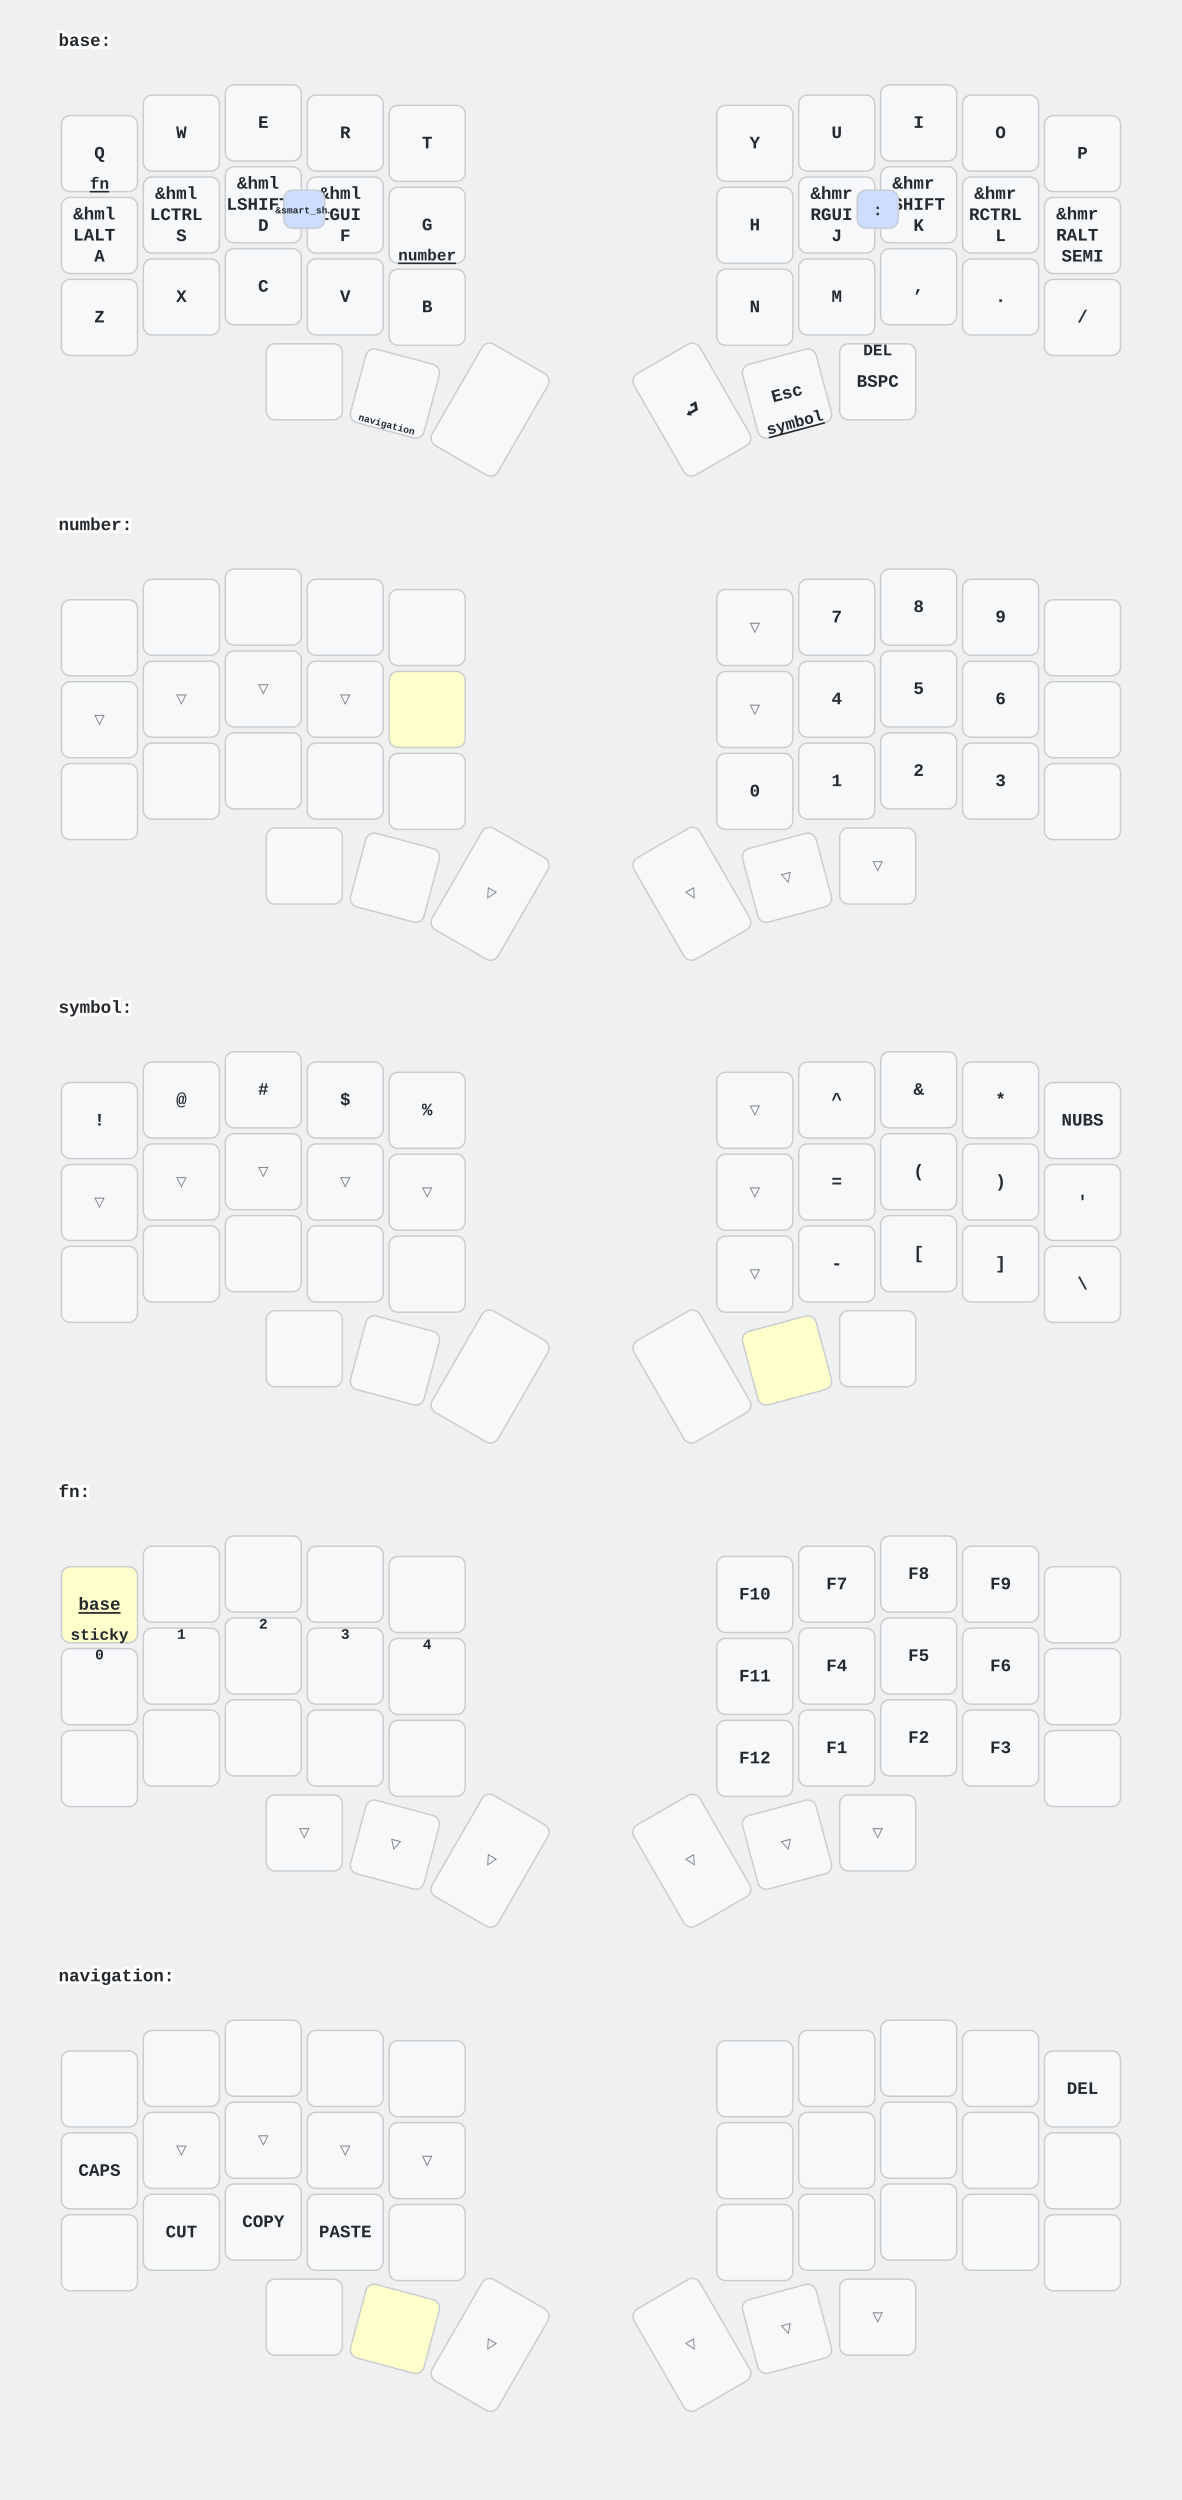
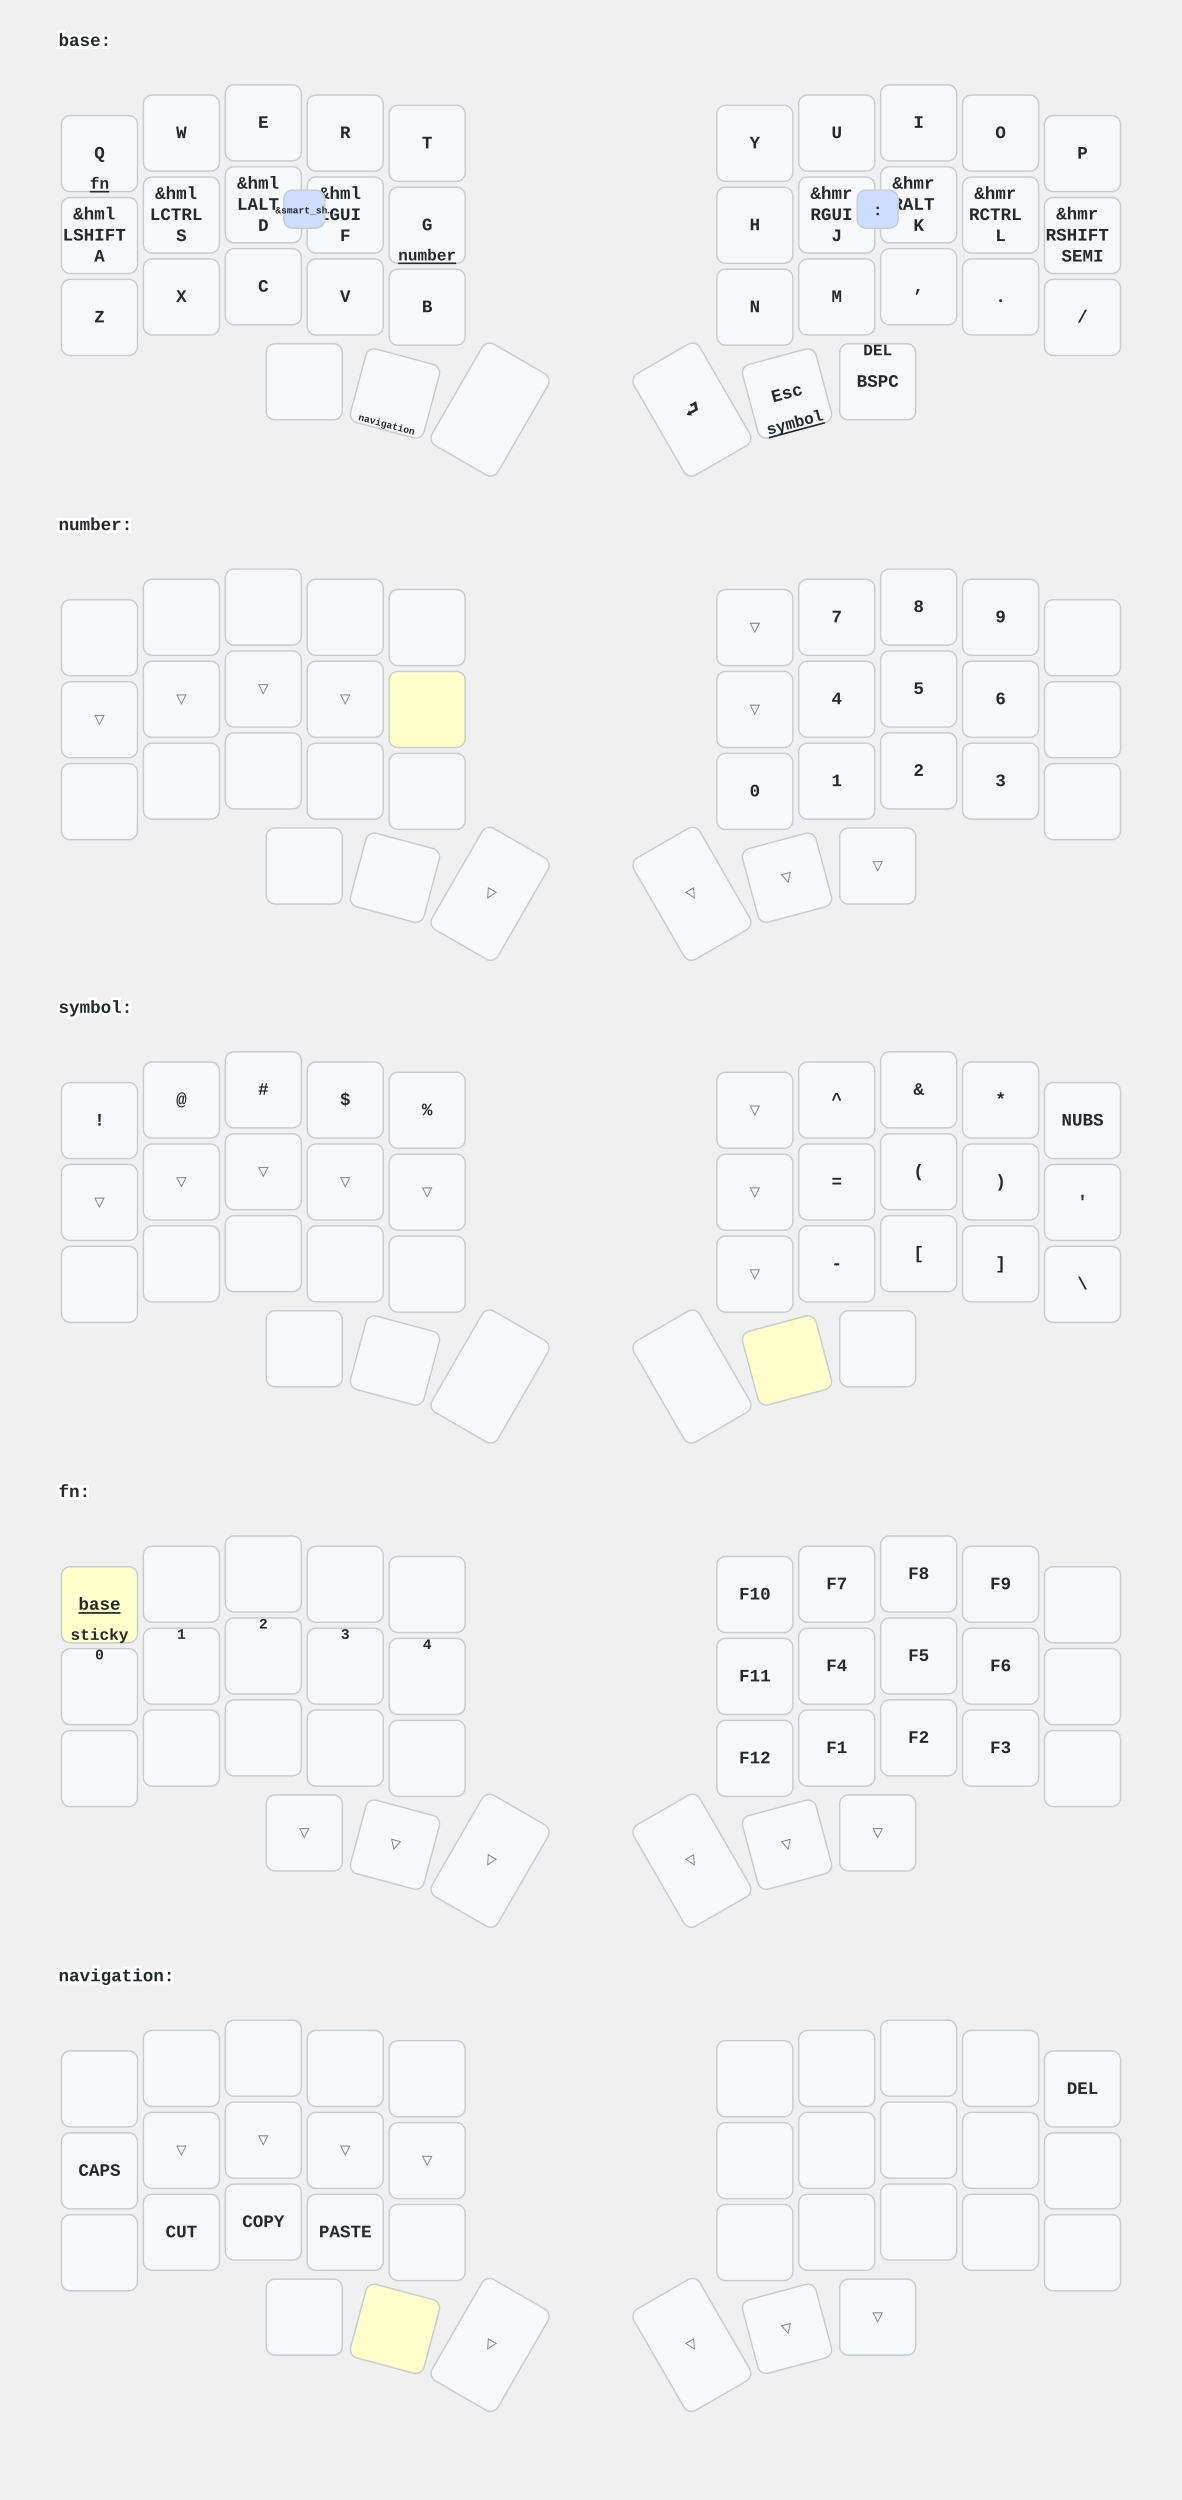
<svg xmlns="http://www.w3.org/2000/svg" xmlns:xlink="http://www.w3.org/1999/xlink" width="808" height="1709" viewBox="0 0 808 1709" class="keymap">
  <defs>/* start glyphs */
<svg id="mdi:apple-keyboard-shift">
      <svg id="mdi-apple-keyboard-shift" viewBox="0 0 24 24">
        <path d="M15,18V12H17.17L12,6.83L6.83,12H9V18H15M12,4L22,14H17V20H7V14H2L12,4Z" />
      </svg>
    </svg>
    <svg id="mdi:arrow-down">
      <svg id="mdi-arrow-down" viewBox="0 0 24 24">
        <path d="M11,4H13V16L18.5,10.5L19.92,11.92L12,19.84L4.08,11.92L5.5,10.5L11,16V4Z" />
      </svg>
    </svg>
    <svg id="mdi:arrow-left">
      <svg id="mdi-arrow-left" viewBox="0 0 24 24">
        <path d="M20,11V13H8L13.5,18.5L12.08,19.92L4.16,12L12.08,4.08L13.5,5.5L8,11H20Z" />
      </svg>
    </svg>
    <svg id="mdi:arrow-right">
      <svg id="mdi-arrow-right" viewBox="0 0 24 24">
        <path d="M4,11V13H16L10.5,18.5L11.92,19.92L19.84,12L11.92,4.08L10.5,5.5L16,11H4Z" />
      </svg>
    </svg>
    <svg id="mdi:arrow-up">
      <svg id="mdi-arrow-up" viewBox="0 0 24 24">
        <path d="M13,20H11V8L5.5,13.5L4.08,12.08L12,4.16L19.92,12.08L18.5,13.5L13,8V20Z" />
      </svg>
    </svg>
    <svg id="mdi:bluetooth">
      <svg id="mdi-bluetooth" viewBox="0 0 24 24">
        <path d="M14.88,16.29L13,18.17V14.41M13,5.83L14.88,7.71L13,9.58M17.71,7.71L12,2H11V9.58L6.41,5L5,6.41L10.59,12L5,17.58L6.41,19L11,14.41V22H12L17.71,16.29L13.41,12L17.71,7.71Z" />
      </svg>
    </svg>
    <svg id="mdi:bluetooth-connect">
      <svg id="mdi-bluetooth-connect" viewBox="0 0 24 24">
        <path d="M19,10L17,12L19,14L21,12M14.88,16.29L13,18.17V14.41M13,5.83L14.88,7.71L13,9.58M17.71,7.71L12,2H11V9.58L6.41,5L5,6.41L10.59,12L5,17.58L6.41,19L11,14.41V22H12L17.71,16.29L13.41,12M7,12L5,10L3,12L5,14L7,12Z" />
      </svg>
    </svg>
    <svg id="mdi:bluetooth-settings">
      <svg id="mdi-bluetooth-settings" viewBox="0 0 24 24">
        <path d="M14.88,14.29L13,16.17V12.41L14.88,14.29M13,3.83L14.88,5.71L13,7.59M17.71,5.71L12,0H11V7.59L6.41,3L5,4.41L10.59,10L5,15.59L6.41,17L11,12.41V20H12L17.71,14.29L13.41,10L17.71,5.71M15,24H17V22H15M7,24H9V22H7M11,24H13V22H11V24Z" />
      </svg>
    </svg>
    <svg id="mdi:close-thick">
      <svg id="mdi-close-thick" viewBox="0 0 24 24">
        <path d="M20 6.91L17.09 4L12 9.09L6.91 4L4 6.91L9.09 12L4 17.09L6.91 20L12 14.91L17.09 20L20 17.09L14.91 12L20 6.91Z" />
      </svg>
    </svg>
    <svg id="mdi:flash">
      <svg id="mdi-flash" viewBox="0 0 24 24">
        <path d="M7,2V13H10V22L17,10H13L17,2H7Z" />
      </svg>
    </svg>
    <svg id="mdi:keyboard">
      <svg id="mdi-keyboard" viewBox="0 0 24 24">
        <path d="M19,10H17V8H19M19,13H17V11H19M16,10H14V8H16M16,13H14V11H16M16,17H8V15H16M7,10H5V8H7M7,13H5V11H7M8,11H10V13H8M8,8H10V10H8M11,11H13V13H11M11,8H13V10H11M20,5H4C2.89,5 2,5.89 2,7V17A2,2 0 0,0 4,19H20A2,2 0 0,0 22,17V7C22,5.89 21.1,5 20,5Z" />
      </svg>
    </svg>
    <svg id="mdi:keyboard-space">
      <svg id="mdi-keyboard-space" viewBox="0 0 24 24">
        <path d="M3 15H5V19H19V15H21V19C21 20.1 20.1 21 19 21H5C3.9 21 3 20.1 3 19V15Z" />
      </svg>
    </svg>
    <svg id="mdi:keyboard-tab">
      <svg id="mdi-keyboard-tab" viewBox="0 0 24 24">
        <path d="M20,18H22V6H20M11.59,7.41L15.17,11H1V13H15.17L11.59,16.58L13,18L19,12L13,6L11.59,7.41Z" />
      </svg>
    </svg>
    <svg id="mdi:micro-sd">
      <svg id="mdi-micro-sd" viewBox="0 0 24 24">
        <path d="M8,2A2,2 0 0,0 6,4V11L4,13V20A2,2 0 0,0 6,22H18A2,2 0 0,0 20,20V4A2,2 0 0,0 18,2H8M9,4H11V8H9V4M12,4H14V8H12V4M15,4H17V8H15V4Z" />
      </svg>
    </svg>
    <svg id="mdi:new-box">
      <svg id="mdi-new-box" viewBox="0 0 24 24">
        <path d="M20,4C21.11,4 22,4.89 22,6V18C22,19.11 21.11,20 20,20H4C2.89,20 2,19.11 2,18V6C2,4.89 2.89,4 4,4H20M8.5,15V9H7.25V12.5L4.75,9H3.5V15H4.75V11.5L7.3,15H8.5M13.5,10.26V9H9.5V15H13.5V13.75H11V12.64H13.5V11.38H11V10.26H13.5M20.5,14V9H19.25V13.5H18.13V10H16.88V13.5H15.75V9H14.5V14A1,1 0 0,0 15.5,15H19.5A1,1 0 0,0 20.5,14Z" />
      </svg>
    </svg>
    <svg id="mdi:usb">
      <svg id="mdi-usb" viewBox="0 0 24 24">
        <path d="M15,7V11H16V13H13V5H15L12,1L9,5H11V13H8V10.93C8.7,10.56 9.2,9.85 9.2,9C9.2,7.78 8.21,6.8 7,6.8C5.78,6.8 4.8,7.78 4.8,9C4.8,9.85 5.3,10.56 6,10.93V13A2,2 0 0,0 8,15H11V18.05C10.29,18.41 9.8,19.15 9.8,20A2.2,2.2 0 0,0 12,22.2A2.2,2.2 0 0,0 14.2,20C14.2,19.15 13.71,18.41 13,18.05V15H16A2,2 0 0,0 18,13V11H19V7H15Z" />
      </svg>
    </svg>
  </defs>/* end glyphs */
<style>/* inherit to force styles through use tags */
svg path {
    fill: inherit;
}

/* font and background color specifications */
svg.keymap {
    font-family: SFMono-Regular,Consolas,Liberation Mono,Menlo,monospace;
    font-size: 14px;
    font-kerning: normal;
    text-rendering: optimizeLegibility;
    fill: #24292e;
}

/* default key styling */
rect.key {
    fill: #f6f8fa;
}

rect.key, rect.combo {
    stroke: #c9cccf;
    stroke-width: 1;
}

/* default key side styling, only used is draw_key_sides is set */
rect.side {
    filter: brightness(90%);
}

/* color accent for combo boxes */
rect.combo, rect.combo-separate {
    fill: #cdf;
}

/* color accent for held keys */
rect.held, rect.combo.held {
    fill: #fdd;
}

/* color accent for ghost (optional) keys */
rect.ghost, rect.combo.ghost {
    stroke-dasharray: 4, 4;
    stroke-width: 2;
}

text {
    text-anchor: middle;
    dominant-baseline: middle;
}

/* styling for layer labels */
text.label {
    font-weight: bold;
    text-anchor: start;
    stroke: white;
    stroke-width: 4;
    paint-order: stroke;
}

/* styling for optional footer */
text.footer {
    text-anchor: end;
    dominant-baseline: auto;
    stroke: white;
    stroke-width: 4;
    paint-order: stroke;
}

/* styling for combo tap, and key hold/shifted label text */
text.combo, text.hold, text.shifted {
    font-size: 11px;
}

text.hold {
    text-anchor: middle;
    dominant-baseline: auto;
}

text.shifted {
    text-anchor: middle;
    dominant-baseline: hanging;
}

text.layer-activator {
    text-decoration: underline;
}

/* styling for hold/shifted label text in combo box */
text.combo.hold, text.combo.shifted {
    font-size: 8px;
}

/* lighter symbol for transparent keys */
text.trans {
    fill: #7b7e81;
}

/* styling for combo dendrons */
path.combo {
    stroke-width: 1;
    stroke: gray;
    fill: none;
}

/* Start Tabler Icons Cleanup */
/* cannot use height/width with glyphs */
.icon-tabler &gt; path {
    fill: inherit;
    stroke: inherit;
    stroke-width: 2;
}
/* hide tabler's default box */
.icon-tabler &gt; path[stroke="none"][fill="none"] {
    visibility: hidden;
}
/* End Tabler Icons Cleanup */

/* For default sytles, see https://github.com/caksoylar/keymap-drawer/blob/main/keymap_drawer/config.py#L85 */

svg.keymap {
  font-family: Ubuntu Mono, Inconsolata, Consolas, Liberation Mono, Menlo, monospace;
  font-size: 12px;
  font-weight: bold;
  text-rendering: optimizeLegibility;
}

/* Color accent for held keys */
rect.held, rect.combo.held {
    fill: #ffc;
}

/* Technique borrowed and extended from https://github.com/englmaxi/zmk-config/blob/master/keymap-drawer/config.yaml */
.sym_sub_text.tap {
  translate: -5px 2px;
  font-size: 20px;
}
.sym_sub_text.shifted {
  translate: 10px 13px;
  font-size: 10px;
  opacity: 1.0;
}
.combo.sym_sub_text.tap {
  translate: -1px 1px;
}
.combo.sym_sub_text.shifted {
  translate: 7px 5px;
  font-size: 10px;
  opacity: 1.0;
}

/* Toggle */
.toggle.shifted {
  translate: -10px 12px;
}

.toggle.hold {
  translate: 13px -23px;
}

/* Variant for tap-dances */
.tap_dance.tap {
  translate: -7px 0px;
  font-size: 12px;
}
.tap_dance.shifted {
  translate: 7px 17px;
  font-size: 12px;
  opacity: 1.0;
}

/* Variant for symbol next to symbol */
.sym_by_sym.tap {
  translate: -6px 0px;
}
.sym_by_sym.shifted {
  translate: 10px 12px;
  opacity: 1.0;
}

.combo.sym_by_sym.tap {
  translate: -35px 0px;
}
.combo.sym_by_sym.shifted {
  translate: 35px 20px;
  opacity: 1.0;
}

.combo.sym_by_sym.hold {
  visibility: hidden;
}

/* hide hold box for combo sym_by_sym */
.combo.sym_by_sym.hold &gt; path[stroke="none"][fill="none"] {
  visibility: hidden;
}
</style>
  <g transform="translate(40, 0)" class="layer-base">
    <text x="0" y="28" class="label" id="base">base:</text>
    <g transform="translate(0, 56)">
      <g transform="translate(28, 49)" class="key keypos-0">
        <rect rx="6" ry="6" x="-26" y="-26" width="52" height="52" class="key" />
        <text x="0" y="0" class="key tap">Q</text>
        <a href="#fn">
          <text x="0" y="24" class="key hold layer-activator">fn</text>
        </a>
      </g>
      <g transform="translate(84, 35)" class="key keypos-1">
        <rect rx="6" ry="6" x="-26" y="-26" width="52" height="52" class="key" />
        <text x="0" y="0" class="key tap">W</text>
      </g>
      <g transform="translate(140, 28)" class="key keypos-2">
        <rect rx="6" ry="6" x="-26" y="-26" width="52" height="52" class="key" />
        <text x="0" y="0" class="key tap">E</text>
      </g>
      <g transform="translate(196, 35)" class="key keypos-3">
        <rect rx="6" ry="6" x="-26" y="-26" width="52" height="52" class="key" />
        <text x="0" y="0" class="key tap">R</text>
      </g>
      <g transform="translate(252, 42)" class="key keypos-4">
        <rect rx="6" ry="6" x="-26" y="-26" width="52" height="52" class="key" />
        <text x="0" y="0" class="key tap">T</text>
      </g>
      <g transform="translate(476, 42)" class="key keypos-5">
        <rect rx="6" ry="6" x="-26" y="-26" width="52" height="52" class="key" />
        <text x="0" y="0" class="key tap">Y</text>
      </g>
      <g transform="translate(532, 35)" class="key keypos-6">
        <rect rx="6" ry="6" x="-26" y="-26" width="52" height="52" class="key" />
        <text x="0" y="0" class="key tap">U</text>
      </g>
      <g transform="translate(588, 28)" class="key keypos-7">
        <rect rx="6" ry="6" x="-26" y="-26" width="52" height="52" class="key" />
        <text x="0" y="0" class="key tap">I</text>
      </g>
      <g transform="translate(644, 35)" class="key keypos-8">
        <rect rx="6" ry="6" x="-26" y="-26" width="52" height="52" class="key" />
        <text x="0" y="0" class="key tap">O</text>
      </g>
      <g transform="translate(700, 49)" class="key keypos-9">
        <rect rx="6" ry="6" x="-26" y="-26" width="52" height="52" class="key" />
        <text x="0" y="0" class="key tap">P</text>
      </g>
      <g transform="translate(28, 105)" class="key keypos-10">
        <rect rx="6" ry="6" x="-26" y="-26" width="52" height="52" class="key" />
        <text x="0" y="0" class="key tap">
          <tspan x="0" dy="-1.2em">&amp;hml</tspan>
-           <tspan x="0" dy="1.2em">LALT</tspan>
+           <tspan x="0" dy="1.2em">LSHIFT</tspan>
          <tspan x="0" dy="1.2em">A</tspan>
        </text>
      </g>
      <g transform="translate(84, 91)" class="key keypos-11">
        <rect rx="6" ry="6" x="-26" y="-26" width="52" height="52" class="key" />
        <text x="0" y="0" class="key tap">
          <tspan x="0" dy="-1.2em">&amp;hml</tspan>
          <tspan x="0" dy="1.2em">LCTRL</tspan>
          <tspan x="0" dy="1.2em">S</tspan>
        </text>
      </g>
      <g transform="translate(140, 84)" class="key keypos-12">
        <rect rx="6" ry="6" x="-26" y="-26" width="52" height="52" class="key" />
        <text x="0" y="0" class="key tap">
          <tspan x="0" dy="-1.2em">&amp;hml</tspan>
-           <tspan x="0" dy="1.2em">LSHIFT</tspan>
+           <tspan x="0" dy="1.2em">LALT</tspan>
          <tspan x="0" dy="1.2em">D</tspan>
        </text>
      </g>
      <g transform="translate(196, 91)" class="key keypos-13">
        <rect rx="6" ry="6" x="-26" y="-26" width="52" height="52" class="key" />
        <text x="0" y="0" class="key tap">
          <tspan x="0" dy="-1.2em">&amp;hml</tspan>
          <tspan x="0" dy="1.2em">LGUI</tspan>
          <tspan x="0" dy="1.2em">F</tspan>
        </text>
      </g>
      <g transform="translate(252, 98)" class="key keypos-14">
        <rect rx="6" ry="6" x="-26" y="-26" width="52" height="52" class="key" />
        <text x="0" y="0" class="key tap">G</text>
        <a href="#number">
          <text x="0" y="24" class="key hold layer-activator">number</text>
        </a>
      </g>
      <g transform="translate(476, 98)" class="key keypos-15">
        <rect rx="6" ry="6" x="-26" y="-26" width="52" height="52" class="key" />
        <text x="0" y="0" class="key tap">H</text>
      </g>
      <g transform="translate(532, 91)" class="key keypos-16">
        <rect rx="6" ry="6" x="-26" y="-26" width="52" height="52" class="key" />
        <text x="0" y="0" class="key tap">
          <tspan x="0" dy="-1.2em">&amp;hmr</tspan>
          <tspan x="0" dy="1.2em">RGUI</tspan>
          <tspan x="0" dy="1.2em">J</tspan>
        </text>
      </g>
      <g transform="translate(588, 84)" class="key keypos-17">
        <rect rx="6" ry="6" x="-26" y="-26" width="52" height="52" class="key" />
        <text x="0" y="0" class="key tap">
          <tspan x="0" dy="-1.2em">&amp;hmr</tspan>
-           <tspan x="0" dy="1.2em">RSHIFT</tspan>
+           <tspan x="0" dy="1.2em">RALT</tspan>
          <tspan x="0" dy="1.2em">K</tspan>
        </text>
      </g>
      <g transform="translate(644, 91)" class="key keypos-18">
        <rect rx="6" ry="6" x="-26" y="-26" width="52" height="52" class="key" />
        <text x="0" y="0" class="key tap">
          <tspan x="0" dy="-1.2em">&amp;hmr</tspan>
          <tspan x="0" dy="1.2em">RCTRL</tspan>
          <tspan x="0" dy="1.2em">L</tspan>
        </text>
      </g>
      <g transform="translate(700, 105)" class="key keypos-19">
        <rect rx="6" ry="6" x="-26" y="-26" width="52" height="52" class="key" />
        <text x="0" y="0" class="key tap">
          <tspan x="0" dy="-1.2em">&amp;hmr</tspan>
-           <tspan x="0" dy="1.2em">RALT</tspan>
+           <tspan x="0" dy="1.2em">RSHIFT</tspan>
          <tspan x="0" dy="1.2em">SEMI</tspan>
        </text>
      </g>
      <g transform="translate(28, 161)" class="key keypos-20">
        <rect rx="6" ry="6" x="-26" y="-26" width="52" height="52" class="key" />
        <text x="0" y="0" class="key tap">Z</text>
      </g>
      <g transform="translate(84, 147)" class="key keypos-21">
        <rect rx="6" ry="6" x="-26" y="-26" width="52" height="52" class="key" />
        <text x="0" y="0" class="key tap">X</text>
      </g>
      <g transform="translate(140, 140)" class="key keypos-22">
        <rect rx="6" ry="6" x="-26" y="-26" width="52" height="52" class="key" />
        <text x="0" y="0" class="key tap">C</text>
      </g>
      <g transform="translate(196, 147)" class="key keypos-23">
        <rect rx="6" ry="6" x="-26" y="-26" width="52" height="52" class="key" />
        <text x="0" y="0" class="key tap">V</text>
      </g>
      <g transform="translate(252, 154)" class="key keypos-24">
        <rect rx="6" ry="6" x="-26" y="-26" width="52" height="52" class="key" />
        <text x="0" y="0" class="key tap">B</text>
      </g>
      <g transform="translate(476, 154)" class="key keypos-25">
        <rect rx="6" ry="6" x="-26" y="-26" width="52" height="52" class="key" />
        <text x="0" y="0" class="key tap">N</text>
      </g>
      <g transform="translate(532, 147)" class="key keypos-26">
        <rect rx="6" ry="6" x="-26" y="-26" width="52" height="52" class="key" />
        <text x="0" y="0" class="key tap">M</text>
      </g>
      <g transform="translate(588, 140)" class="key keypos-27">
        <rect rx="6" ry="6" x="-26" y="-26" width="52" height="52" class="key" />
        <text x="0" y="0" class="key tap">,</text>
      </g>
      <g transform="translate(644, 147)" class="key keypos-28">
        <rect rx="6" ry="6" x="-26" y="-26" width="52" height="52" class="key" />
        <text x="0" y="0" class="key tap">.</text>
      </g>
      <g transform="translate(700, 161)" class="key keypos-29">
        <rect rx="6" ry="6" x="-26" y="-26" width="52" height="52" class="key" />
        <text x="0" y="0" class="key tap">/</text>
      </g>
      <g transform="translate(168, 205)" class="key keypos-30">
        <rect rx="6" ry="6" x="-26" y="-26" width="52" height="52" class="key" />
        <use href="#mdi:apple-keyboard-shift" xlink:href="#mdi:apple-keyboard-shift" x="-9" y="-9" height="18" width="18.0" class="key tap glyph mdi:apple-keyboard-shift" />
      </g>
      <g transform="translate(230, 213) rotate(15.0)" class="key keypos-31">
        <rect rx="6" ry="6" x="-26" y="-26" width="52" height="52" class="key" />
        <use href="#mdi:keyboard-tab" xlink:href="#mdi:keyboard-tab" x="-9" y="-9" height="18" width="18.0" class="key tap glyph mdi:keyboard-tab" />
        <a href="#navigation">
          <text x="0" y="24" class="key hold layer-activator">
            <tspan style="font-size: 60%">navigation</tspan>
          </text>
        </a>
      </g>
      <g transform="translate(295, 224) rotate(30.0)" class="key keypos-32">
        <rect rx="6" ry="6" x="-26" y="-40" width="52" height="80" class="key" />
        <use href="#mdi:keyboard-space" xlink:href="#mdi:keyboard-space" x="-9" y="-9" height="18" width="18.0" class="key tap glyph mdi:keyboard-space" />
      </g>
      <g transform="translate(433, 224) rotate(-30.0)" class="key keypos-33">
        <rect rx="6" ry="6" x="-26" y="-40" width="52" height="80" class="key" />
        <text x="0" y="0" class="key tap">⮐</text>
      </g>
      <g transform="translate(498, 213) rotate(-15.0)" class="key keypos-34">
        <rect rx="6" ry="6" x="-26" y="-26" width="52" height="52" class="key" />
        <text x="0" y="0" class="key tap">Esc</text>
        <a href="#symbol">
          <text x="0" y="24" class="key hold layer-activator">symbol</text>
        </a>
      </g>
      <g transform="translate(560, 205)" class="key keypos-35">
        <rect rx="6" ry="6" x="-26" y="-26" width="52" height="52" class="key" />
        <text x="0" y="0" class="key tap">BSPC</text>
        <text x="0" y="-24" class="key shifted">DEL</text>
      </g>
      <g class="combo combopos-0">
        <rect rx="6" ry="6" x="546" y="74" width="28" height="26" class="combo" />
        <text x="560" y="88" class="combo tap">:</text>
      </g>
      <g class="combo combopos-1">
        <rect rx="6" ry="6" x="154" y="74" width="28" height="26" class="combo" />
        <text x="168" y="88" class="combo tap">
          <tspan style="font-size: 60%">&amp;smart_sh…</tspan>
        </text>
      </g>
    </g>
  </g>
  <g transform="translate(40, 331)" class="layer-number">
    <text x="0" y="28" class="label" id="number">number:</text>
    <g transform="translate(0, 56)">
      <g transform="translate(28, 49)" class="key keypos-0">
        <rect rx="6" ry="6" x="-26" y="-26" width="52" height="52" class="key" />
      </g>
      <g transform="translate(84, 35)" class="key keypos-1">
        <rect rx="6" ry="6" x="-26" y="-26" width="52" height="52" class="key" />
      </g>
      <g transform="translate(140, 28)" class="key keypos-2">
        <rect rx="6" ry="6" x="-26" y="-26" width="52" height="52" class="key" />
      </g>
      <g transform="translate(196, 35)" class="key keypos-3">
        <rect rx="6" ry="6" x="-26" y="-26" width="52" height="52" class="key" />
      </g>
      <g transform="translate(252, 42)" class="key keypos-4">
        <rect rx="6" ry="6" x="-26" y="-26" width="52" height="52" class="key" />
      </g>
      <g transform="translate(476, 42)" class="key trans keypos-5">
        <rect rx="6" ry="6" x="-26" y="-26" width="52" height="52" class="key trans" />
        <text x="0" y="0" class="key trans tap">▽</text>
      </g>
      <g transform="translate(532, 35)" class="key keypos-6">
        <rect rx="6" ry="6" x="-26" y="-26" width="52" height="52" class="key" />
        <text x="0" y="0" class="key tap">7</text>
      </g>
      <g transform="translate(588, 28)" class="key keypos-7">
        <rect rx="6" ry="6" x="-26" y="-26" width="52" height="52" class="key" />
        <text x="0" y="0" class="key tap">8</text>
      </g>
      <g transform="translate(644, 35)" class="key keypos-8">
        <rect rx="6" ry="6" x="-26" y="-26" width="52" height="52" class="key" />
        <text x="0" y="0" class="key tap">9</text>
      </g>
      <g transform="translate(700, 49)" class="key keypos-9">
        <rect rx="6" ry="6" x="-26" y="-26" width="52" height="52" class="key" />
      </g>
      <g transform="translate(28, 105)" class="key trans keypos-10">
        <rect rx="6" ry="6" x="-26" y="-26" width="52" height="52" class="key trans" />
        <text x="0" y="0" class="key trans tap">▽</text>
      </g>
      <g transform="translate(84, 91)" class="key trans keypos-11">
        <rect rx="6" ry="6" x="-26" y="-26" width="52" height="52" class="key trans" />
        <text x="0" y="0" class="key trans tap">▽</text>
      </g>
      <g transform="translate(140, 84)" class="key trans keypos-12">
        <rect rx="6" ry="6" x="-26" y="-26" width="52" height="52" class="key trans" />
        <text x="0" y="0" class="key trans tap">▽</text>
      </g>
      <g transform="translate(196, 91)" class="key trans keypos-13">
        <rect rx="6" ry="6" x="-26" y="-26" width="52" height="52" class="key trans" />
        <text x="0" y="0" class="key trans tap">▽</text>
      </g>
      <g transform="translate(252, 98)" class="key held keypos-14">
        <rect rx="6" ry="6" x="-26" y="-26" width="52" height="52" class="key held" />
      </g>
      <g transform="translate(476, 98)" class="key trans keypos-15">
        <rect rx="6" ry="6" x="-26" y="-26" width="52" height="52" class="key trans" />
        <text x="0" y="0" class="key trans tap">▽</text>
      </g>
      <g transform="translate(532, 91)" class="key keypos-16">
        <rect rx="6" ry="6" x="-26" y="-26" width="52" height="52" class="key" />
        <text x="0" y="0" class="key tap">4</text>
      </g>
      <g transform="translate(588, 84)" class="key keypos-17">
        <rect rx="6" ry="6" x="-26" y="-26" width="52" height="52" class="key" />
        <text x="0" y="0" class="key tap">5</text>
      </g>
      <g transform="translate(644, 91)" class="key keypos-18">
        <rect rx="6" ry="6" x="-26" y="-26" width="52" height="52" class="key" />
        <text x="0" y="0" class="key tap">6</text>
      </g>
      <g transform="translate(700, 105)" class="key keypos-19">
        <rect rx="6" ry="6" x="-26" y="-26" width="52" height="52" class="key" />
      </g>
      <g transform="translate(28, 161)" class="key keypos-20">
        <rect rx="6" ry="6" x="-26" y="-26" width="52" height="52" class="key" />
      </g>
      <g transform="translate(84, 147)" class="key keypos-21">
        <rect rx="6" ry="6" x="-26" y="-26" width="52" height="52" class="key" />
      </g>
      <g transform="translate(140, 140)" class="key keypos-22">
        <rect rx="6" ry="6" x="-26" y="-26" width="52" height="52" class="key" />
      </g>
      <g transform="translate(196, 147)" class="key keypos-23">
        <rect rx="6" ry="6" x="-26" y="-26" width="52" height="52" class="key" />
      </g>
      <g transform="translate(252, 154)" class="key keypos-24">
        <rect rx="6" ry="6" x="-26" y="-26" width="52" height="52" class="key" />
      </g>
      <g transform="translate(476, 154)" class="key keypos-25">
        <rect rx="6" ry="6" x="-26" y="-26" width="52" height="52" class="key" />
        <text x="0" y="0" class="key tap">0</text>
      </g>
      <g transform="translate(532, 147)" class="key keypos-26">
        <rect rx="6" ry="6" x="-26" y="-26" width="52" height="52" class="key" />
        <text x="0" y="0" class="key tap">1</text>
      </g>
      <g transform="translate(588, 140)" class="key keypos-27">
        <rect rx="6" ry="6" x="-26" y="-26" width="52" height="52" class="key" />
        <text x="0" y="0" class="key tap">2</text>
      </g>
      <g transform="translate(644, 147)" class="key keypos-28">
        <rect rx="6" ry="6" x="-26" y="-26" width="52" height="52" class="key" />
        <text x="0" y="0" class="key tap">3</text>
      </g>
      <g transform="translate(700, 161)" class="key keypos-29">
        <rect rx="6" ry="6" x="-26" y="-26" width="52" height="52" class="key" />
      </g>
      <g transform="translate(168, 205)" class="key keypos-30">
        <rect rx="6" ry="6" x="-26" y="-26" width="52" height="52" class="key" />
      </g>
      <g transform="translate(230, 213) rotate(15.0)" class="key keypos-31">
        <rect rx="6" ry="6" x="-26" y="-26" width="52" height="52" class="key" />
      </g>
      <g transform="translate(295, 224) rotate(30.0)" class="key trans keypos-32">
        <rect rx="6" ry="6" x="-26" y="-40" width="52" height="80" class="key trans" />
        <text x="0" y="0" class="key trans tap">▽</text>
      </g>
      <g transform="translate(433, 224) rotate(-30.0)" class="key trans keypos-33">
        <rect rx="6" ry="6" x="-26" y="-40" width="52" height="80" class="key trans" />
        <text x="0" y="0" class="key trans tap">▽</text>
      </g>
      <g transform="translate(498, 213) rotate(-15.0)" class="key trans keypos-34">
        <rect rx="6" ry="6" x="-26" y="-26" width="52" height="52" class="key trans" />
        <text x="0" y="0" class="key trans tap">▽</text>
      </g>
      <g transform="translate(560, 205)" class="key trans keypos-35">
        <rect rx="6" ry="6" x="-26" y="-26" width="52" height="52" class="key trans" />
        <text x="0" y="0" class="key trans tap">▽</text>
      </g>
    </g>
  </g>
  <g transform="translate(40, 661)" class="layer-symbol">
    <text x="0" y="28" class="label" id="symbol">symbol:</text>
    <g transform="translate(0, 56)">
      <g transform="translate(28, 49)" class="key keypos-0">
        <rect rx="6" ry="6" x="-26" y="-26" width="52" height="52" class="key" />
        <text x="0" y="0" class="key tap">!</text>
      </g>
      <g transform="translate(84, 35)" class="key keypos-1">
        <rect rx="6" ry="6" x="-26" y="-26" width="52" height="52" class="key" />
        <text x="0" y="0" class="key tap">@</text>
      </g>
      <g transform="translate(140, 28)" class="key keypos-2">
        <rect rx="6" ry="6" x="-26" y="-26" width="52" height="52" class="key" />
        <text x="0" y="0" class="key tap">#</text>
      </g>
      <g transform="translate(196, 35)" class="key keypos-3">
        <rect rx="6" ry="6" x="-26" y="-26" width="52" height="52" class="key" />
        <text x="0" y="0" class="key tap">$</text>
      </g>
      <g transform="translate(252, 42)" class="key keypos-4">
        <rect rx="6" ry="6" x="-26" y="-26" width="52" height="52" class="key" />
        <text x="0" y="0" class="key tap">%</text>
      </g>
      <g transform="translate(476, 42)" class="key trans keypos-5">
        <rect rx="6" ry="6" x="-26" y="-26" width="52" height="52" class="key trans" />
        <text x="0" y="0" class="key trans tap">▽</text>
      </g>
      <g transform="translate(532, 35)" class="key keypos-6">
        <rect rx="6" ry="6" x="-26" y="-26" width="52" height="52" class="key" />
        <text x="0" y="0" class="key tap">^</text>
      </g>
      <g transform="translate(588, 28)" class="key keypos-7">
        <rect rx="6" ry="6" x="-26" y="-26" width="52" height="52" class="key" />
        <text x="0" y="0" class="key tap">&amp;</text>
      </g>
      <g transform="translate(644, 35)" class="key keypos-8">
        <rect rx="6" ry="6" x="-26" y="-26" width="52" height="52" class="key" />
        <text x="0" y="0" class="key tap">*</text>
      </g>
      <g transform="translate(700, 49)" class="key keypos-9">
        <rect rx="6" ry="6" x="-26" y="-26" width="52" height="52" class="key" />
        <text x="0" y="0" class="key tap">NUBS</text>
      </g>
      <g transform="translate(28, 105)" class="key trans keypos-10">
        <rect rx="6" ry="6" x="-26" y="-26" width="52" height="52" class="key trans" />
        <text x="0" y="0" class="key trans tap">▽</text>
      </g>
      <g transform="translate(84, 91)" class="key trans keypos-11">
        <rect rx="6" ry="6" x="-26" y="-26" width="52" height="52" class="key trans" />
        <text x="0" y="0" class="key trans tap">▽</text>
      </g>
      <g transform="translate(140, 84)" class="key trans keypos-12">
        <rect rx="6" ry="6" x="-26" y="-26" width="52" height="52" class="key trans" />
        <text x="0" y="0" class="key trans tap">▽</text>
      </g>
      <g transform="translate(196, 91)" class="key trans keypos-13">
        <rect rx="6" ry="6" x="-26" y="-26" width="52" height="52" class="key trans" />
        <text x="0" y="0" class="key trans tap">▽</text>
      </g>
      <g transform="translate(252, 98)" class="key trans keypos-14">
        <rect rx="6" ry="6" x="-26" y="-26" width="52" height="52" class="key trans" />
        <text x="0" y="0" class="key trans tap">▽</text>
      </g>
      <g transform="translate(476, 98)" class="key trans keypos-15">
        <rect rx="6" ry="6" x="-26" y="-26" width="52" height="52" class="key trans" />
        <text x="0" y="0" class="key trans tap">▽</text>
      </g>
      <g transform="translate(532, 91)" class="key keypos-16">
        <rect rx="6" ry="6" x="-26" y="-26" width="52" height="52" class="key" />
        <text x="0" y="0" class="key tap">=</text>
      </g>
      <g transform="translate(588, 84)" class="key keypos-17">
        <rect rx="6" ry="6" x="-26" y="-26" width="52" height="52" class="key" />
        <text x="0" y="0" class="key tap">(</text>
      </g>
      <g transform="translate(644, 91)" class="key keypos-18">
        <rect rx="6" ry="6" x="-26" y="-26" width="52" height="52" class="key" />
        <text x="0" y="0" class="key tap">)</text>
      </g>
      <g transform="translate(700, 105)" class="key keypos-19">
        <rect rx="6" ry="6" x="-26" y="-26" width="52" height="52" class="key" />
        <text x="0" y="0" class="key tap">'</text>
      </g>
      <g transform="translate(28, 161)" class="key keypos-20">
        <rect rx="6" ry="6" x="-26" y="-26" width="52" height="52" class="key" />
      </g>
      <g transform="translate(84, 147)" class="key keypos-21">
        <rect rx="6" ry="6" x="-26" y="-26" width="52" height="52" class="key" />
      </g>
      <g transform="translate(140, 140)" class="key keypos-22">
        <rect rx="6" ry="6" x="-26" y="-26" width="52" height="52" class="key" />
      </g>
      <g transform="translate(196, 147)" class="key keypos-23">
        <rect rx="6" ry="6" x="-26" y="-26" width="52" height="52" class="key" />
      </g>
      <g transform="translate(252, 154)" class="key keypos-24">
        <rect rx="6" ry="6" x="-26" y="-26" width="52" height="52" class="key" />
      </g>
      <g transform="translate(476, 154)" class="key trans keypos-25">
        <rect rx="6" ry="6" x="-26" y="-26" width="52" height="52" class="key trans" />
        <text x="0" y="0" class="key trans tap">▽</text>
      </g>
      <g transform="translate(532, 147)" class="key keypos-26">
        <rect rx="6" ry="6" x="-26" y="-26" width="52" height="52" class="key" />
        <text x="0" y="0" class="key tap">-</text>
      </g>
      <g transform="translate(588, 140)" class="key keypos-27">
        <rect rx="6" ry="6" x="-26" y="-26" width="52" height="52" class="key" />
        <text x="0" y="0" class="key tap">[</text>
      </g>
      <g transform="translate(644, 147)" class="key keypos-28">
        <rect rx="6" ry="6" x="-26" y="-26" width="52" height="52" class="key" />
        <text x="0" y="0" class="key tap">]</text>
      </g>
      <g transform="translate(700, 161)" class="key keypos-29">
        <rect rx="6" ry="6" x="-26" y="-26" width="52" height="52" class="key" />
        <text x="0" y="0" class="key tap">\</text>
      </g>
      <g transform="translate(168, 205)" class="key keypos-30">
        <rect rx="6" ry="6" x="-26" y="-26" width="52" height="52" class="key" />
      </g>
      <g transform="translate(230, 213) rotate(15.0)" class="key keypos-31">
        <rect rx="6" ry="6" x="-26" y="-26" width="52" height="52" class="key" />
      </g>
      <g transform="translate(295, 224) rotate(30.0)" class="key keypos-32">
        <rect rx="6" ry="6" x="-26" y="-40" width="52" height="80" class="key" />
      </g>
      <g transform="translate(433, 224) rotate(-30.0)" class="key keypos-33">
        <rect rx="6" ry="6" x="-26" y="-40" width="52" height="80" class="key" />
      </g>
      <g transform="translate(498, 213) rotate(-15.0)" class="key held keypos-34">
        <rect rx="6" ry="6" x="-26" y="-26" width="52" height="52" class="key held" />
      </g>
      <g transform="translate(560, 205)" class="key keypos-35">
        <rect rx="6" ry="6" x="-26" y="-26" width="52" height="52" class="key" />
      </g>
    </g>
  </g>
  <g transform="translate(40, 992)" class="layer-fn">
    <text x="0" y="28" class="label" id="fn">fn:</text>
    <g transform="translate(0, 56)">
      <g transform="translate(28, 49)" class="key held keypos-0">
        <rect rx="6" ry="6" x="-26" y="-26" width="52" height="52" class="key held" />
        <a href="#base">
          <text x="0" y="0" class="key held tap layer-activator">base</text>
        </a>
        <text x="0" y="24" class="key held hold">sticky</text>
      </g>
      <g transform="translate(84, 35)" class="key sym_by_sym keypos-1">
        <rect rx="6" ry="6" x="-26" y="-26" width="52" height="52" class="key sym_by_sym" />
        <use href="#mdi:keyboard" xlink:href="#mdi:keyboard" x="-9" y="-9" height="18" width="18.0" class="key sym_by_sym tap glyph mdi:keyboard" />
        <use href="#mdi:usb" xlink:href="#mdi:usb" x="-8" y="-24" height="15" width="15.0" class="key sym_by_sym shifted glyph mdi:usb" />
      </g>
      <g transform="translate(140, 28)" class="key sym_by_sym keypos-2">
        <rect rx="6" ry="6" x="-26" y="-26" width="52" height="52" class="key sym_by_sym" />
        <use href="#mdi:keyboard" xlink:href="#mdi:keyboard" x="-9" y="-9" height="18" width="18.0" class="key sym_by_sym tap glyph mdi:keyboard" />
        <use href="#mdi:bluetooth" xlink:href="#mdi:bluetooth" x="-8" y="-24" height="15" width="15.0" class="key sym_by_sym shifted glyph mdi:bluetooth" />
      </g>
      <g transform="translate(196, 35)" class="key keypos-3">
        <rect rx="6" ry="6" x="-26" y="-26" width="52" height="52" class="key" />
      </g>
      <g transform="translate(252, 42)" class="key sym_sub_text keypos-4">
        <rect rx="6" ry="6" x="-26" y="-26" width="52" height="52" class="key sym_sub_text" />
        <use href="#mdi:bluetooth-settings" xlink:href="#mdi:bluetooth-settings" x="-9" y="-9" height="18" width="18.0" class="key sym_sub_text tap glyph mdi:bluetooth-settings" />
        <use href="#mdi:close-thick" xlink:href="#mdi:close-thick" x="-8" y="-24" height="15" width="15.0" class="key sym_sub_text shifted glyph mdi:close-thick" />
      </g>
      <g transform="translate(476, 42)" class="key keypos-5">
        <rect rx="6" ry="6" x="-26" y="-26" width="52" height="52" class="key" />
        <text x="0" y="0" class="key tap">F10</text>
      </g>
      <g transform="translate(532, 35)" class="key keypos-6">
        <rect rx="6" ry="6" x="-26" y="-26" width="52" height="52" class="key" />
        <text x="0" y="0" class="key tap">F7</text>
      </g>
      <g transform="translate(588, 28)" class="key keypos-7">
        <rect rx="6" ry="6" x="-26" y="-26" width="52" height="52" class="key" />
        <text x="0" y="0" class="key tap">F8</text>
      </g>
      <g transform="translate(644, 35)" class="key keypos-8">
        <rect rx="6" ry="6" x="-26" y="-26" width="52" height="52" class="key" />
        <text x="0" y="0" class="key tap">F9</text>
      </g>
      <g transform="translate(700, 49)" class="key keypos-9">
        <rect rx="6" ry="6" x="-26" y="-26" width="52" height="52" class="key" />
      </g>
      <g transform="translate(28, 105)" class="key sym_sub_text keypos-10">
        <rect rx="6" ry="6" x="-26" y="-26" width="52" height="52" class="key sym_sub_text" />
        <use href="#mdi:bluetooth-connect" xlink:href="#mdi:bluetooth-connect" x="-9" y="-9" height="18" width="18.0" class="key sym_sub_text tap glyph mdi:bluetooth-connect" />
        <text x="0" y="-24" class="key sym_sub_text shifted">0</text>
      </g>
      <g transform="translate(84, 91)" class="key sym_sub_text keypos-11">
        <rect rx="6" ry="6" x="-26" y="-26" width="52" height="52" class="key sym_sub_text" />
        <use href="#mdi:bluetooth-connect" xlink:href="#mdi:bluetooth-connect" x="-9" y="-9" height="18" width="18.0" class="key sym_sub_text tap glyph mdi:bluetooth-connect" />
        <text x="0" y="-24" class="key sym_sub_text shifted">1</text>
      </g>
      <g transform="translate(140, 84)" class="key sym_sub_text keypos-12">
        <rect rx="6" ry="6" x="-26" y="-26" width="52" height="52" class="key sym_sub_text" />
        <use href="#mdi:bluetooth-connect" xlink:href="#mdi:bluetooth-connect" x="-9" y="-9" height="18" width="18.0" class="key sym_sub_text tap glyph mdi:bluetooth-connect" />
        <text x="0" y="-24" class="key sym_sub_text shifted">2</text>
      </g>
      <g transform="translate(196, 91)" class="key sym_sub_text keypos-13">
        <rect rx="6" ry="6" x="-26" y="-26" width="52" height="52" class="key sym_sub_text" />
        <use href="#mdi:bluetooth-connect" xlink:href="#mdi:bluetooth-connect" x="-9" y="-9" height="18" width="18.0" class="key sym_sub_text tap glyph mdi:bluetooth-connect" />
        <text x="0" y="-24" class="key sym_sub_text shifted">3</text>
      </g>
      <g transform="translate(252, 98)" class="key sym_sub_text keypos-14">
        <rect rx="6" ry="6" x="-26" y="-26" width="52" height="52" class="key sym_sub_text" />
        <use href="#mdi:bluetooth-connect" xlink:href="#mdi:bluetooth-connect" x="-9" y="-9" height="18" width="18.0" class="key sym_sub_text tap glyph mdi:bluetooth-connect" />
        <text x="0" y="-24" class="key sym_sub_text shifted">4</text>
      </g>
      <g transform="translate(476, 98)" class="key keypos-15">
        <rect rx="6" ry="6" x="-26" y="-26" width="52" height="52" class="key" />
        <text x="0" y="0" class="key tap">F11</text>
      </g>
      <g transform="translate(532, 91)" class="key keypos-16">
        <rect rx="6" ry="6" x="-26" y="-26" width="52" height="52" class="key" />
        <text x="0" y="0" class="key tap">F4</text>
      </g>
      <g transform="translate(588, 84)" class="key keypos-17">
        <rect rx="6" ry="6" x="-26" y="-26" width="52" height="52" class="key" />
        <text x="0" y="0" class="key tap">F5</text>
      </g>
      <g transform="translate(644, 91)" class="key keypos-18">
        <rect rx="6" ry="6" x="-26" y="-26" width="52" height="52" class="key" />
        <text x="0" y="0" class="key tap">F6</text>
      </g>
      <g transform="translate(700, 105)" class="key keypos-19">
        <rect rx="6" ry="6" x="-26" y="-26" width="52" height="52" class="key" />
      </g>
      <g transform="translate(28, 161)" class="key sym_by_sym keypos-20">
        <rect rx="6" ry="6" x="-26" y="-26" width="52" height="52" class="key sym_by_sym" />
        <use href="#mdi:flash" xlink:href="#mdi:flash" x="-9" y="-9" height="18" width="18.0" class="key sym_by_sym tap glyph mdi:flash" />
        <use href="#mdi:new-box" xlink:href="#mdi:new-box" x="-8" y="9" height="15" width="15.0" class="key sym_by_sym hold glyph mdi:new-box" />
        <use href="#mdi:micro-sd" xlink:href="#mdi:micro-sd" x="-8" y="-24" height="15" width="15.0" class="key sym_by_sym shifted glyph mdi:micro-sd" />
      </g>
      <g transform="translate(84, 147)" class="key keypos-21">
        <rect rx="6" ry="6" x="-26" y="-26" width="52" height="52" class="key" />
      </g>
      <g transform="translate(140, 140)" class="key keypos-22">
        <rect rx="6" ry="6" x="-26" y="-26" width="52" height="52" class="key" />
      </g>
      <g transform="translate(196, 147)" class="key keypos-23">
        <rect rx="6" ry="6" x="-26" y="-26" width="52" height="52" class="key" />
      </g>
      <g transform="translate(252, 154)" class="key keypos-24">
        <rect rx="6" ry="6" x="-26" y="-26" width="52" height="52" class="key" />
      </g>
      <g transform="translate(476, 154)" class="key keypos-25">
        <rect rx="6" ry="6" x="-26" y="-26" width="52" height="52" class="key" />
        <text x="0" y="0" class="key tap">F12</text>
      </g>
      <g transform="translate(532, 147)" class="key keypos-26">
        <rect rx="6" ry="6" x="-26" y="-26" width="52" height="52" class="key" />
        <text x="0" y="0" class="key tap">F1</text>
      </g>
      <g transform="translate(588, 140)" class="key keypos-27">
        <rect rx="6" ry="6" x="-26" y="-26" width="52" height="52" class="key" />
        <text x="0" y="0" class="key tap">F2</text>
      </g>
      <g transform="translate(644, 147)" class="key keypos-28">
        <rect rx="6" ry="6" x="-26" y="-26" width="52" height="52" class="key" />
        <text x="0" y="0" class="key tap">F3</text>
      </g>
      <g transform="translate(700, 161)" class="key keypos-29">
        <rect rx="6" ry="6" x="-26" y="-26" width="52" height="52" class="key" />
      </g>
      <g transform="translate(168, 205)" class="key trans keypos-30">
        <rect rx="6" ry="6" x="-26" y="-26" width="52" height="52" class="key trans" />
        <text x="0" y="0" class="key trans tap">▽</text>
      </g>
      <g transform="translate(230, 213) rotate(15.0)" class="key trans keypos-31">
        <rect rx="6" ry="6" x="-26" y="-26" width="52" height="52" class="key trans" />
        <text x="0" y="0" class="key trans tap">▽</text>
      </g>
      <g transform="translate(295, 224) rotate(30.0)" class="key trans keypos-32">
        <rect rx="6" ry="6" x="-26" y="-40" width="52" height="80" class="key trans" />
        <text x="0" y="0" class="key trans tap">▽</text>
      </g>
      <g transform="translate(433, 224) rotate(-30.0)" class="key trans keypos-33">
        <rect rx="6" ry="6" x="-26" y="-40" width="52" height="80" class="key trans" />
        <text x="0" y="0" class="key trans tap">▽</text>
      </g>
      <g transform="translate(498, 213) rotate(-15.0)" class="key trans keypos-34">
        <rect rx="6" ry="6" x="-26" y="-26" width="52" height="52" class="key trans" />
        <text x="0" y="0" class="key trans tap">▽</text>
      </g>
      <g transform="translate(560, 205)" class="key trans keypos-35">
        <rect rx="6" ry="6" x="-26" y="-26" width="52" height="52" class="key trans" />
        <text x="0" y="0" class="key trans tap">▽</text>
      </g>
    </g>
  </g>
  <g transform="translate(40, 1323)" class="layer-navigation">
    <text x="0" y="28" class="label" id="navigation">navigation:</text>
    <g transform="translate(0, 56)">
      <g transform="translate(28, 49)" class="key keypos-0">
        <rect rx="6" ry="6" x="-26" y="-26" width="52" height="52" class="key" />
      </g>
      <g transform="translate(84, 35)" class="key keypos-1">
        <rect rx="6" ry="6" x="-26" y="-26" width="52" height="52" class="key" />
      </g>
      <g transform="translate(140, 28)" class="key keypos-2">
        <rect rx="6" ry="6" x="-26" y="-26" width="52" height="52" class="key" />
      </g>
      <g transform="translate(196, 35)" class="key keypos-3">
        <rect rx="6" ry="6" x="-26" y="-26" width="52" height="52" class="key" />
      </g>
      <g transform="translate(252, 42)" class="key keypos-4">
        <rect rx="6" ry="6" x="-26" y="-26" width="52" height="52" class="key" />
      </g>
      <g transform="translate(476, 42)" class="key keypos-5">
        <rect rx="6" ry="6" x="-26" y="-26" width="52" height="52" class="key" />
      </g>
      <g transform="translate(532, 35)" class="key keypos-6">
        <rect rx="6" ry="6" x="-26" y="-26" width="52" height="52" class="key" />
      </g>
      <g transform="translate(588, 28)" class="key keypos-7">
        <rect rx="6" ry="6" x="-26" y="-26" width="52" height="52" class="key" />
      </g>
      <g transform="translate(644, 35)" class="key keypos-8">
        <rect rx="6" ry="6" x="-26" y="-26" width="52" height="52" class="key" />
      </g>
      <g transform="translate(700, 49)" class="key keypos-9">
        <rect rx="6" ry="6" x="-26" y="-26" width="52" height="52" class="key" />
        <text x="0" y="0" class="key tap">DEL</text>
      </g>
      <g transform="translate(28, 105)" class="key keypos-10">
        <rect rx="6" ry="6" x="-26" y="-26" width="52" height="52" class="key" />
        <text x="0" y="0" class="key tap">CAPS</text>
      </g>
      <g transform="translate(84, 91)" class="key trans keypos-11">
        <rect rx="6" ry="6" x="-26" y="-26" width="52" height="52" class="key trans" />
        <text x="0" y="0" class="key trans tap">▽</text>
      </g>
      <g transform="translate(140, 84)" class="key trans keypos-12">
        <rect rx="6" ry="6" x="-26" y="-26" width="52" height="52" class="key trans" />
        <text x="0" y="0" class="key trans tap">▽</text>
      </g>
      <g transform="translate(196, 91)" class="key trans keypos-13">
        <rect rx="6" ry="6" x="-26" y="-26" width="52" height="52" class="key trans" />
        <text x="0" y="0" class="key trans tap">▽</text>
      </g>
      <g transform="translate(252, 98)" class="key trans keypos-14">
        <rect rx="6" ry="6" x="-26" y="-26" width="52" height="52" class="key trans" />
        <text x="0" y="0" class="key trans tap">▽</text>
      </g>
      <g transform="translate(476, 98)" class="key keypos-15">
        <rect rx="6" ry="6" x="-26" y="-26" width="52" height="52" class="key" />
        <use href="#mdi:arrow-left" xlink:href="#mdi:arrow-left" x="-9" y="-9" height="18" width="18.0" class="key tap glyph mdi:arrow-left" />
      </g>
      <g transform="translate(532, 91)" class="key keypos-16">
        <rect rx="6" ry="6" x="-26" y="-26" width="52" height="52" class="key" />
        <use href="#mdi:arrow-down" xlink:href="#mdi:arrow-down" x="-9" y="-9" height="18" width="18.0" class="key tap glyph mdi:arrow-down" />
      </g>
      <g transform="translate(588, 84)" class="key keypos-17">
        <rect rx="6" ry="6" x="-26" y="-26" width="52" height="52" class="key" />
        <use href="#mdi:arrow-up" xlink:href="#mdi:arrow-up" x="-9" y="-9" height="18" width="18.0" class="key tap glyph mdi:arrow-up" />
      </g>
      <g transform="translate(644, 91)" class="key keypos-18">
        <rect rx="6" ry="6" x="-26" y="-26" width="52" height="52" class="key" />
        <use href="#mdi:arrow-right" xlink:href="#mdi:arrow-right" x="-9" y="-9" height="18" width="18.0" class="key tap glyph mdi:arrow-right" />
      </g>
      <g transform="translate(700, 105)" class="key keypos-19">
        <rect rx="6" ry="6" x="-26" y="-26" width="52" height="52" class="key" />
      </g>
      <g transform="translate(28, 161)" class="key keypos-20">
        <rect rx="6" ry="6" x="-26" y="-26" width="52" height="52" class="key" />
      </g>
      <g transform="translate(84, 147)" class="key keypos-21">
        <rect rx="6" ry="6" x="-26" y="-26" width="52" height="52" class="key" />
        <text x="0" y="0" class="key tap">CUT</text>
      </g>
      <g transform="translate(140, 140)" class="key keypos-22">
        <rect rx="6" ry="6" x="-26" y="-26" width="52" height="52" class="key" />
        <text x="0" y="0" class="key tap">COPY</text>
      </g>
      <g transform="translate(196, 147)" class="key keypos-23">
        <rect rx="6" ry="6" x="-26" y="-26" width="52" height="52" class="key" />
        <text x="0" y="0" class="key tap">PASTE</text>
      </g>
      <g transform="translate(252, 154)" class="key keypos-24">
        <rect rx="6" ry="6" x="-26" y="-26" width="52" height="52" class="key" />
      </g>
      <g transform="translate(476, 154)" class="key keypos-25">
        <rect rx="6" ry="6" x="-26" y="-26" width="52" height="52" class="key" />
      </g>
      <g transform="translate(532, 147)" class="key keypos-26">
        <rect rx="6" ry="6" x="-26" y="-26" width="52" height="52" class="key" />
      </g>
      <g transform="translate(588, 140)" class="key keypos-27">
        <rect rx="6" ry="6" x="-26" y="-26" width="52" height="52" class="key" />
      </g>
      <g transform="translate(644, 147)" class="key keypos-28">
        <rect rx="6" ry="6" x="-26" y="-26" width="52" height="52" class="key" />
      </g>
      <g transform="translate(700, 161)" class="key keypos-29">
        <rect rx="6" ry="6" x="-26" y="-26" width="52" height="52" class="key" />
      </g>
      <g transform="translate(168, 205)" class="key keypos-30">
        <rect rx="6" ry="6" x="-26" y="-26" width="52" height="52" class="key" />
      </g>
      <g transform="translate(230, 213) rotate(15.0)" class="key held keypos-31">
        <rect rx="6" ry="6" x="-26" y="-26" width="52" height="52" class="key held" />
      </g>
      <g transform="translate(295, 224) rotate(30.0)" class="key trans keypos-32">
        <rect rx="6" ry="6" x="-26" y="-40" width="52" height="80" class="key trans" />
        <text x="0" y="0" class="key trans tap">▽</text>
      </g>
      <g transform="translate(433, 224) rotate(-30.0)" class="key trans keypos-33">
        <rect rx="6" ry="6" x="-26" y="-40" width="52" height="80" class="key trans" />
        <text x="0" y="0" class="key trans tap">▽</text>
      </g>
      <g transform="translate(498, 213) rotate(-15.0)" class="key trans keypos-34">
        <rect rx="6" ry="6" x="-26" y="-26" width="52" height="52" class="key trans" />
        <text x="0" y="0" class="key trans tap">▽</text>
      </g>
      <g transform="translate(560, 205)" class="key trans keypos-35">
        <rect rx="6" ry="6" x="-26" y="-26" width="52" height="52" class="key trans" />
        <text x="0" y="0" class="key trans tap">▽</text>
      </g>
    </g>
  </g>
</svg>
